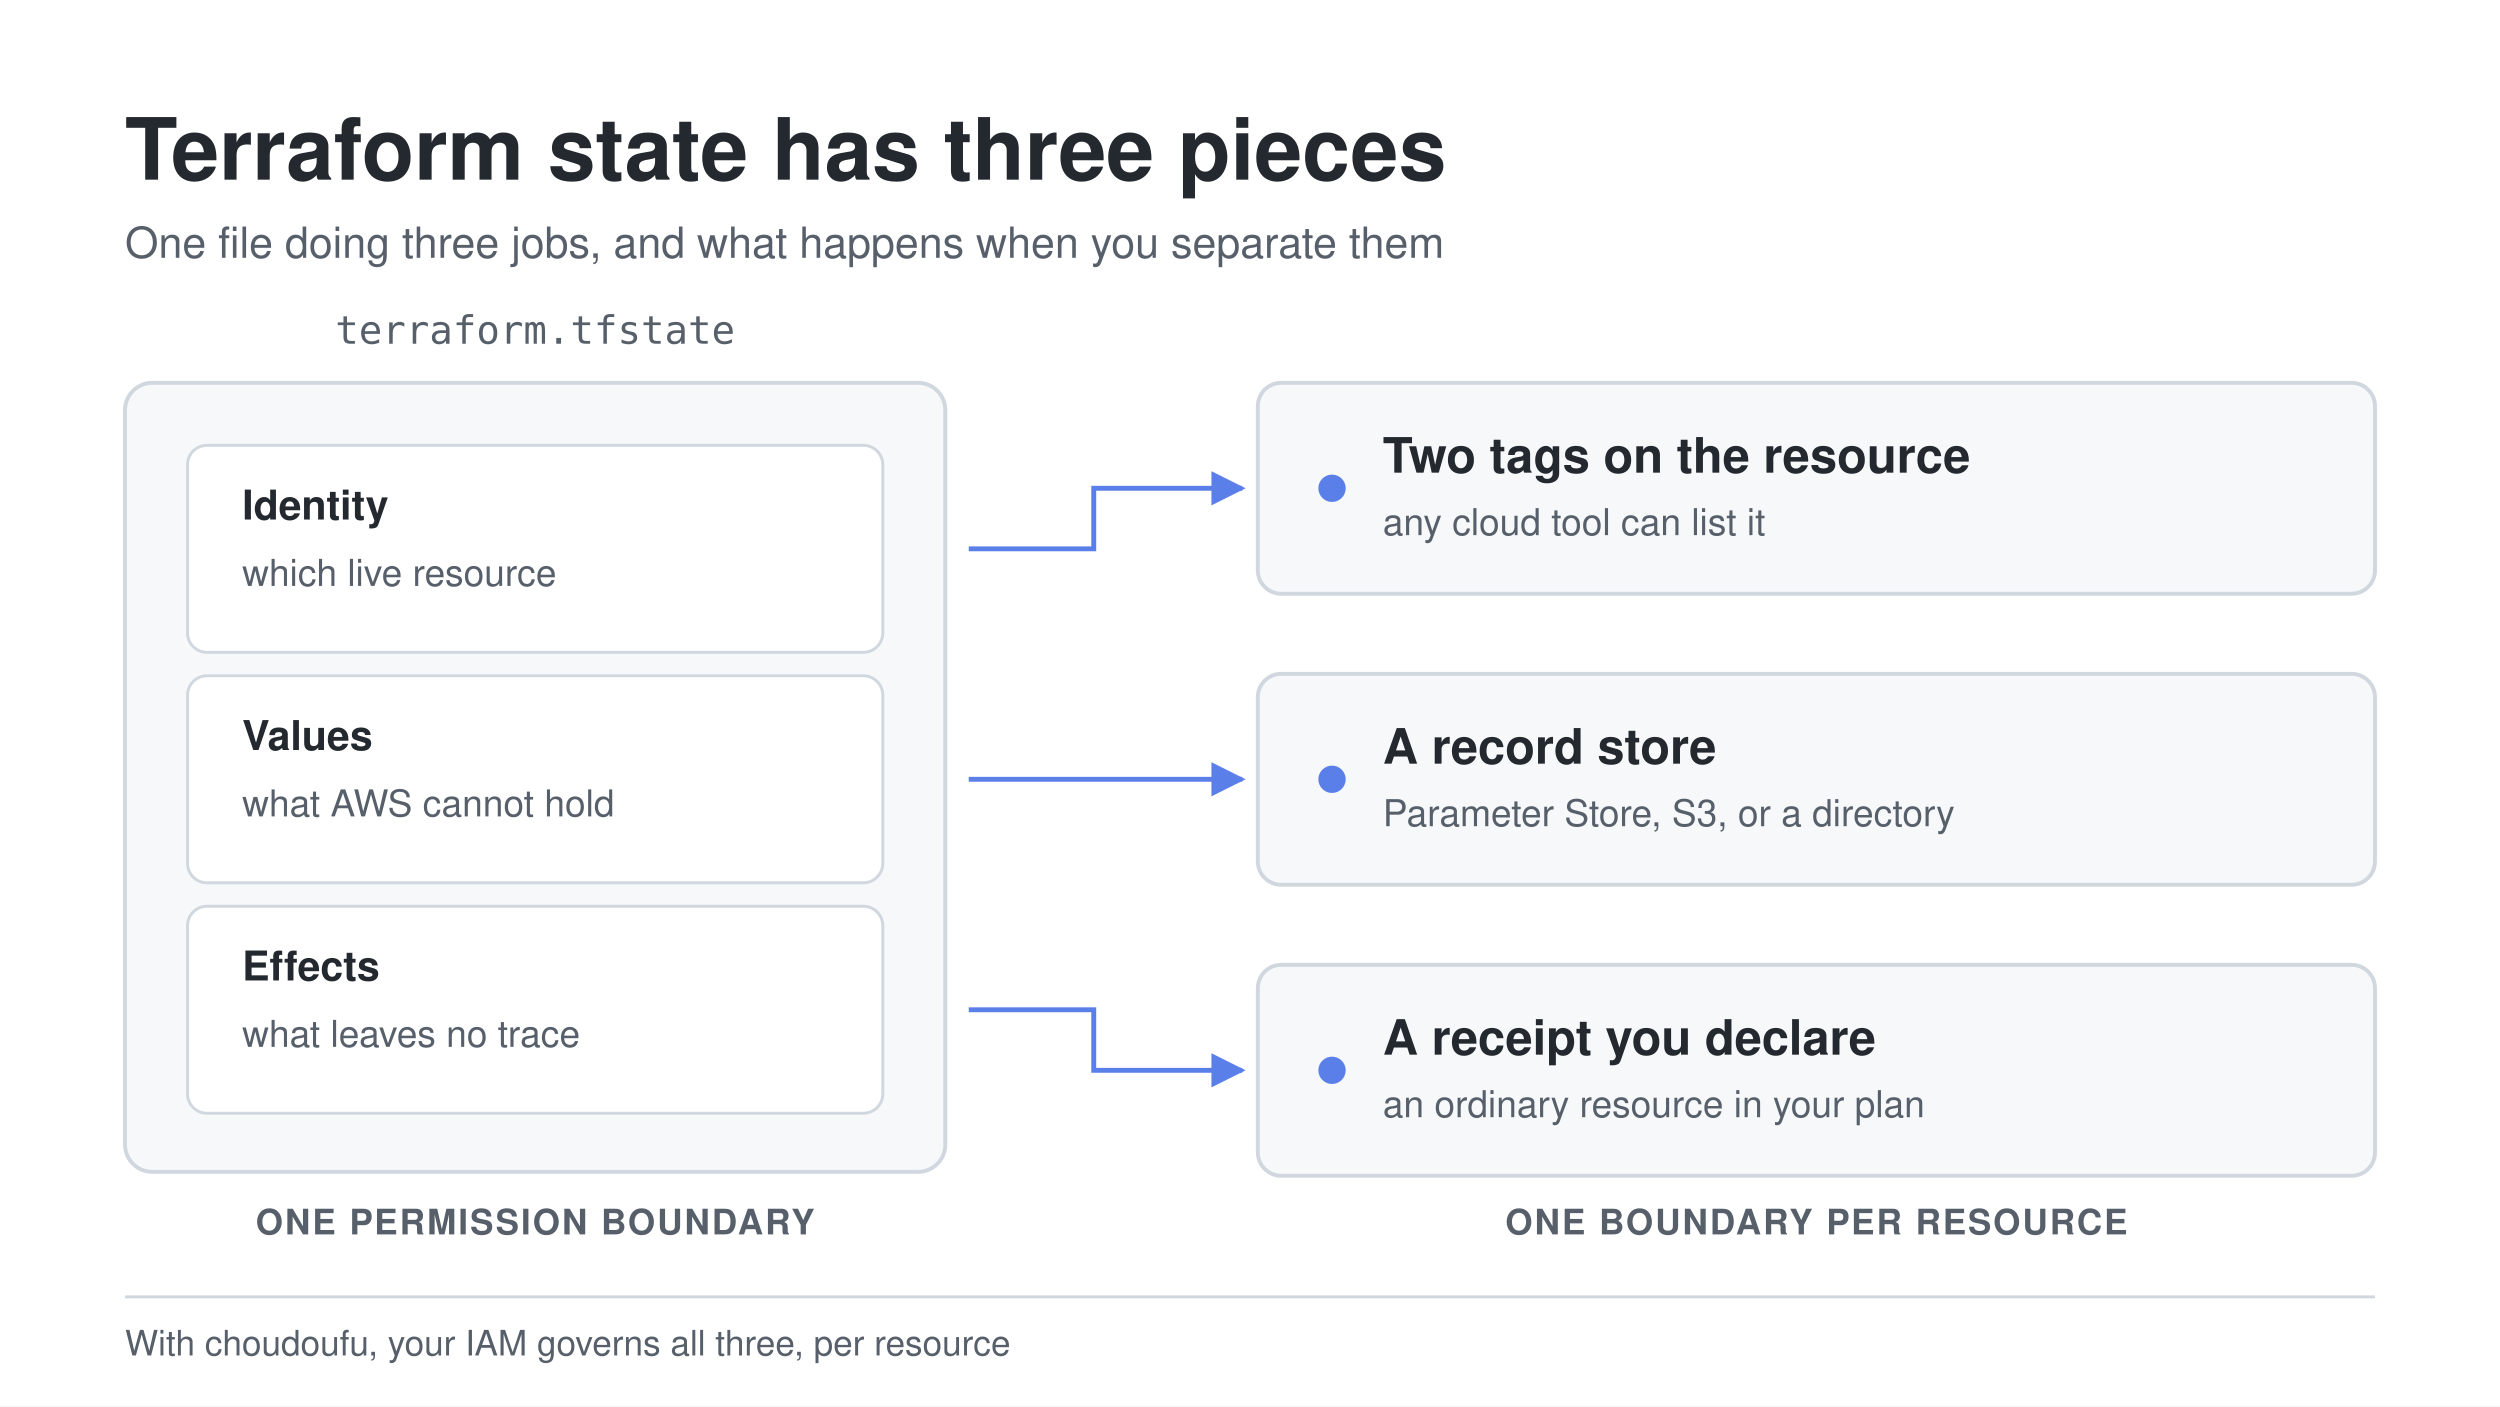
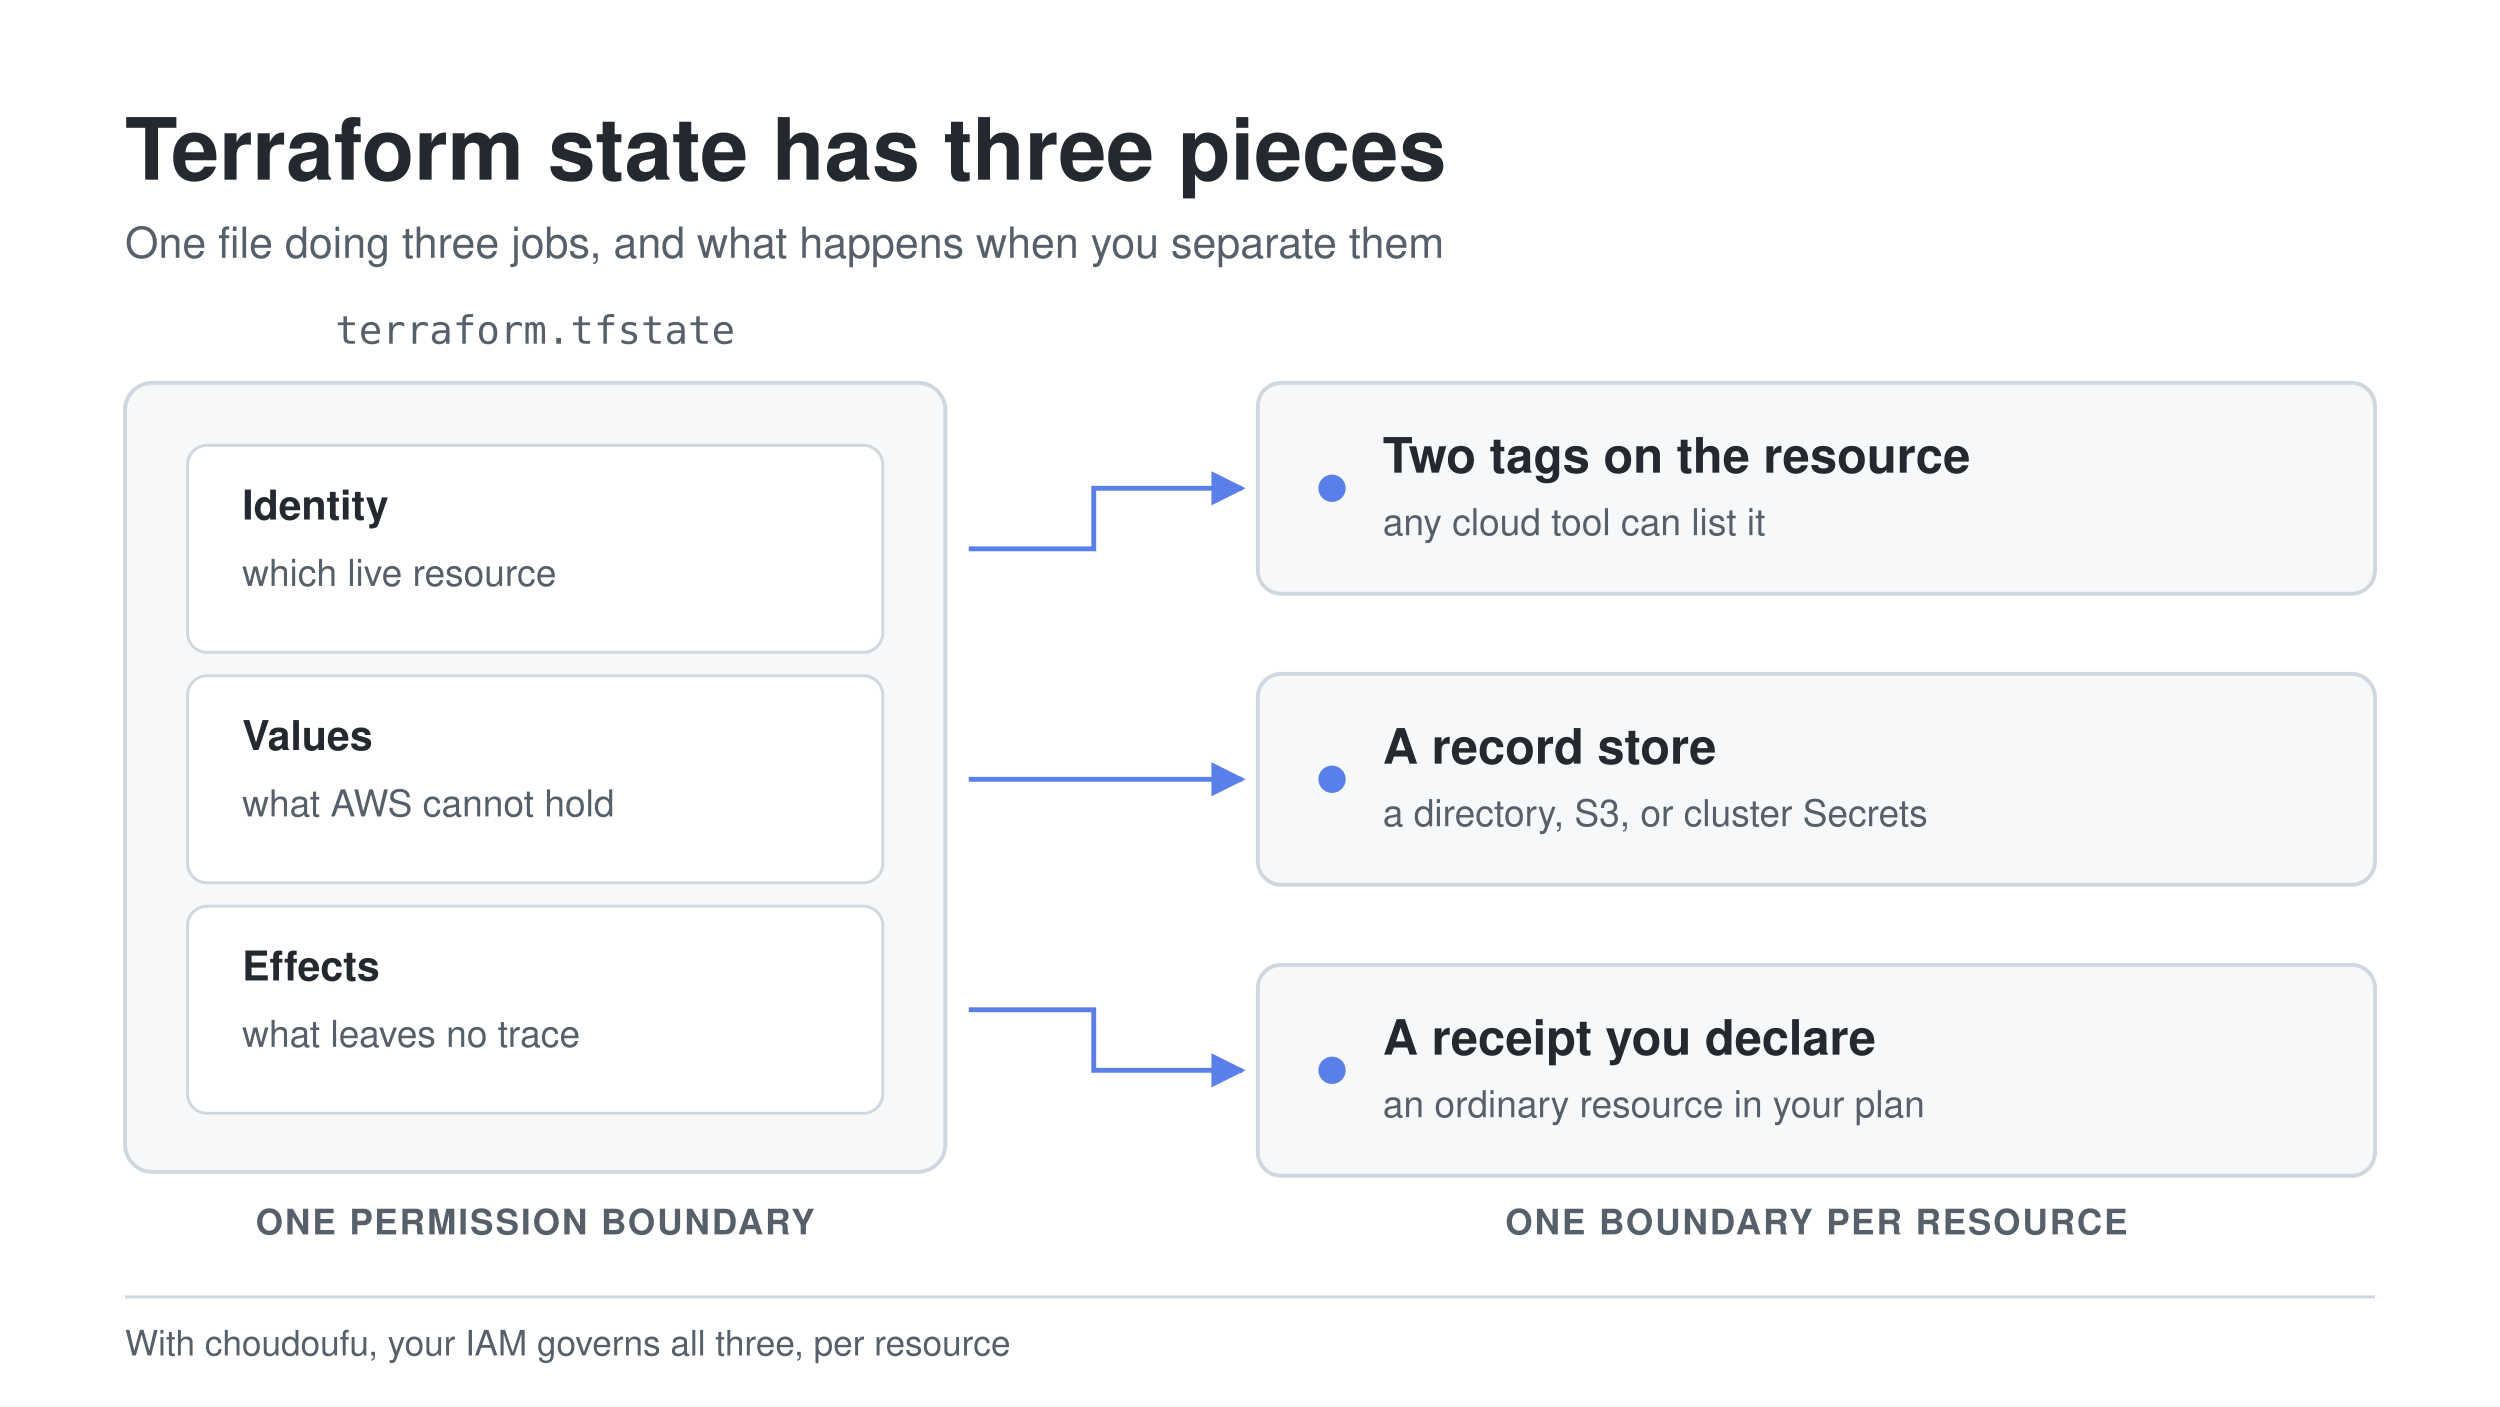
<svg xmlns="http://www.w3.org/2000/svg" viewBox="0 0 1280 720" font-family="-apple-system, Segoe UI, Helvetica, Arial, sans-serif">
  <rect width="1280" height="720" fill="#ffffff" />
  <text x="64" y="92" font-size="44" font-weight="700" fill="#24292f">Terraform state has three pieces</text>
  <text x="64" y="132" font-size="22" fill="#57606a">One file doing three jobs, and what happens when you separate them</text>
  <rect x="64" y="196" width="420" height="404" rx="14" fill="#f6f8fa" stroke="#d0d7de" stroke-width="2" />
  <text x="274" y="176" font-size="20" font-family="ui-monospace, SFMono-Regular, Menlo, monospace" fill="#57606a" text-anchor="middle">terraform.tfstate</text>
  <rect x="96" y="228" width="356" height="106" rx="10" fill="#ffffff" stroke="#d0d7de" stroke-width="1.5" />
  <text x="124" y="266" font-size="21" font-weight="700" fill="#24292f">Identity</text>
  <text x="124" y="300" font-size="19" fill="#57606a">which live resource</text>
  <rect x="96" y="346" width="356" height="106" rx="10" fill="#ffffff" stroke="#d0d7de" stroke-width="1.5" />
  <text x="124" y="384" font-size="21" font-weight="700" fill="#24292f">Values</text>
  <text x="124" y="418" font-size="19" fill="#57606a">what AWS cannot hold</text>
  <rect x="96" y="464" width="356" height="106" rx="10" fill="#ffffff" stroke="#d0d7de" stroke-width="1.5" />
  <text x="124" y="502" font-size="21" font-weight="700" fill="#24292f">Effects</text>
  <text x="124" y="536" font-size="19" fill="#57606a">what leaves no trace</text>
  <text x="274" y="632" font-size="18" font-weight="600" fill="#57606a" text-anchor="middle" letter-spacing="1">ONE PERMISSION BOUNDARY</text>
  <defs>
    <marker id="a" viewBox="0 0 10 10" refX="9" refY="5" markerWidth="7" markerHeight="7" orient="auto-start-reverse">
      <path d="M 0 0 L 10 5 L 0 10 z" fill="#5b7fe8" />
    </marker>
  </defs>
  <g stroke="#5b7fe8" stroke-width="2.5" fill="none">
    <path d="M 496 281 H 560 L 560 250 H 636" marker-end="url(#a)" />
    <path d="M 496 399 H 636" marker-end="url(#a)" />
    <path d="M 496 517 H 560 L 560 548 H 636" marker-end="url(#a)" />
  </g>
  <rect x="644" y="196" width="572" height="108" rx="12" fill="#f6f8fa" stroke="#d0d7de" stroke-width="2" />
  <circle cx="682" cy="250" r="7" fill="#5b7fe8" />
  <text x="708" y="242" font-size="25" font-weight="700" fill="#24292f">Two tags on the resource</text>
  <text x="708" y="274" font-size="19" fill="#57606a">any cloud tool can list it</text>
  <rect x="644" y="345" width="572" height="108" rx="12" fill="#f6f8fa" stroke="#d0d7de" stroke-width="2" />
  <circle cx="682" cy="399" r="7" fill="#5b7fe8" />
  <text x="708" y="391" font-size="25" font-weight="700" fill="#24292f">A record store</text>
-   <text x="708" y="423" font-size="19" fill="#57606a">Parameter Store, S3, or a directory</text>
+   <text x="708" y="423" font-size="19" fill="#57606a">a directory, S3, or cluster Secrets</text>
  <rect x="644" y="494" width="572" height="108" rx="12" fill="#f6f8fa" stroke="#d0d7de" stroke-width="2" />
  <circle cx="682" cy="548" r="7" fill="#5b7fe8" />
  <text x="708" y="540" font-size="25" font-weight="700" fill="#24292f">A receipt you declare</text>
  <text x="708" y="572" font-size="19" fill="#57606a">an ordinary resource in your plan</text>
  <text x="930" y="632" font-size="18" font-weight="600" fill="#57606a" text-anchor="middle" letter-spacing="1">ONE BOUNDARY PER RESOURCE</text>
  <line x1="64" y1="664" x2="1216" y2="664" stroke="#d0d7de" stroke-width="1.5" />
  <text x="64" y="694" font-size="18" fill="#57606a">With choudoufu, your IAM governs all three, per resource</text>
</svg>
